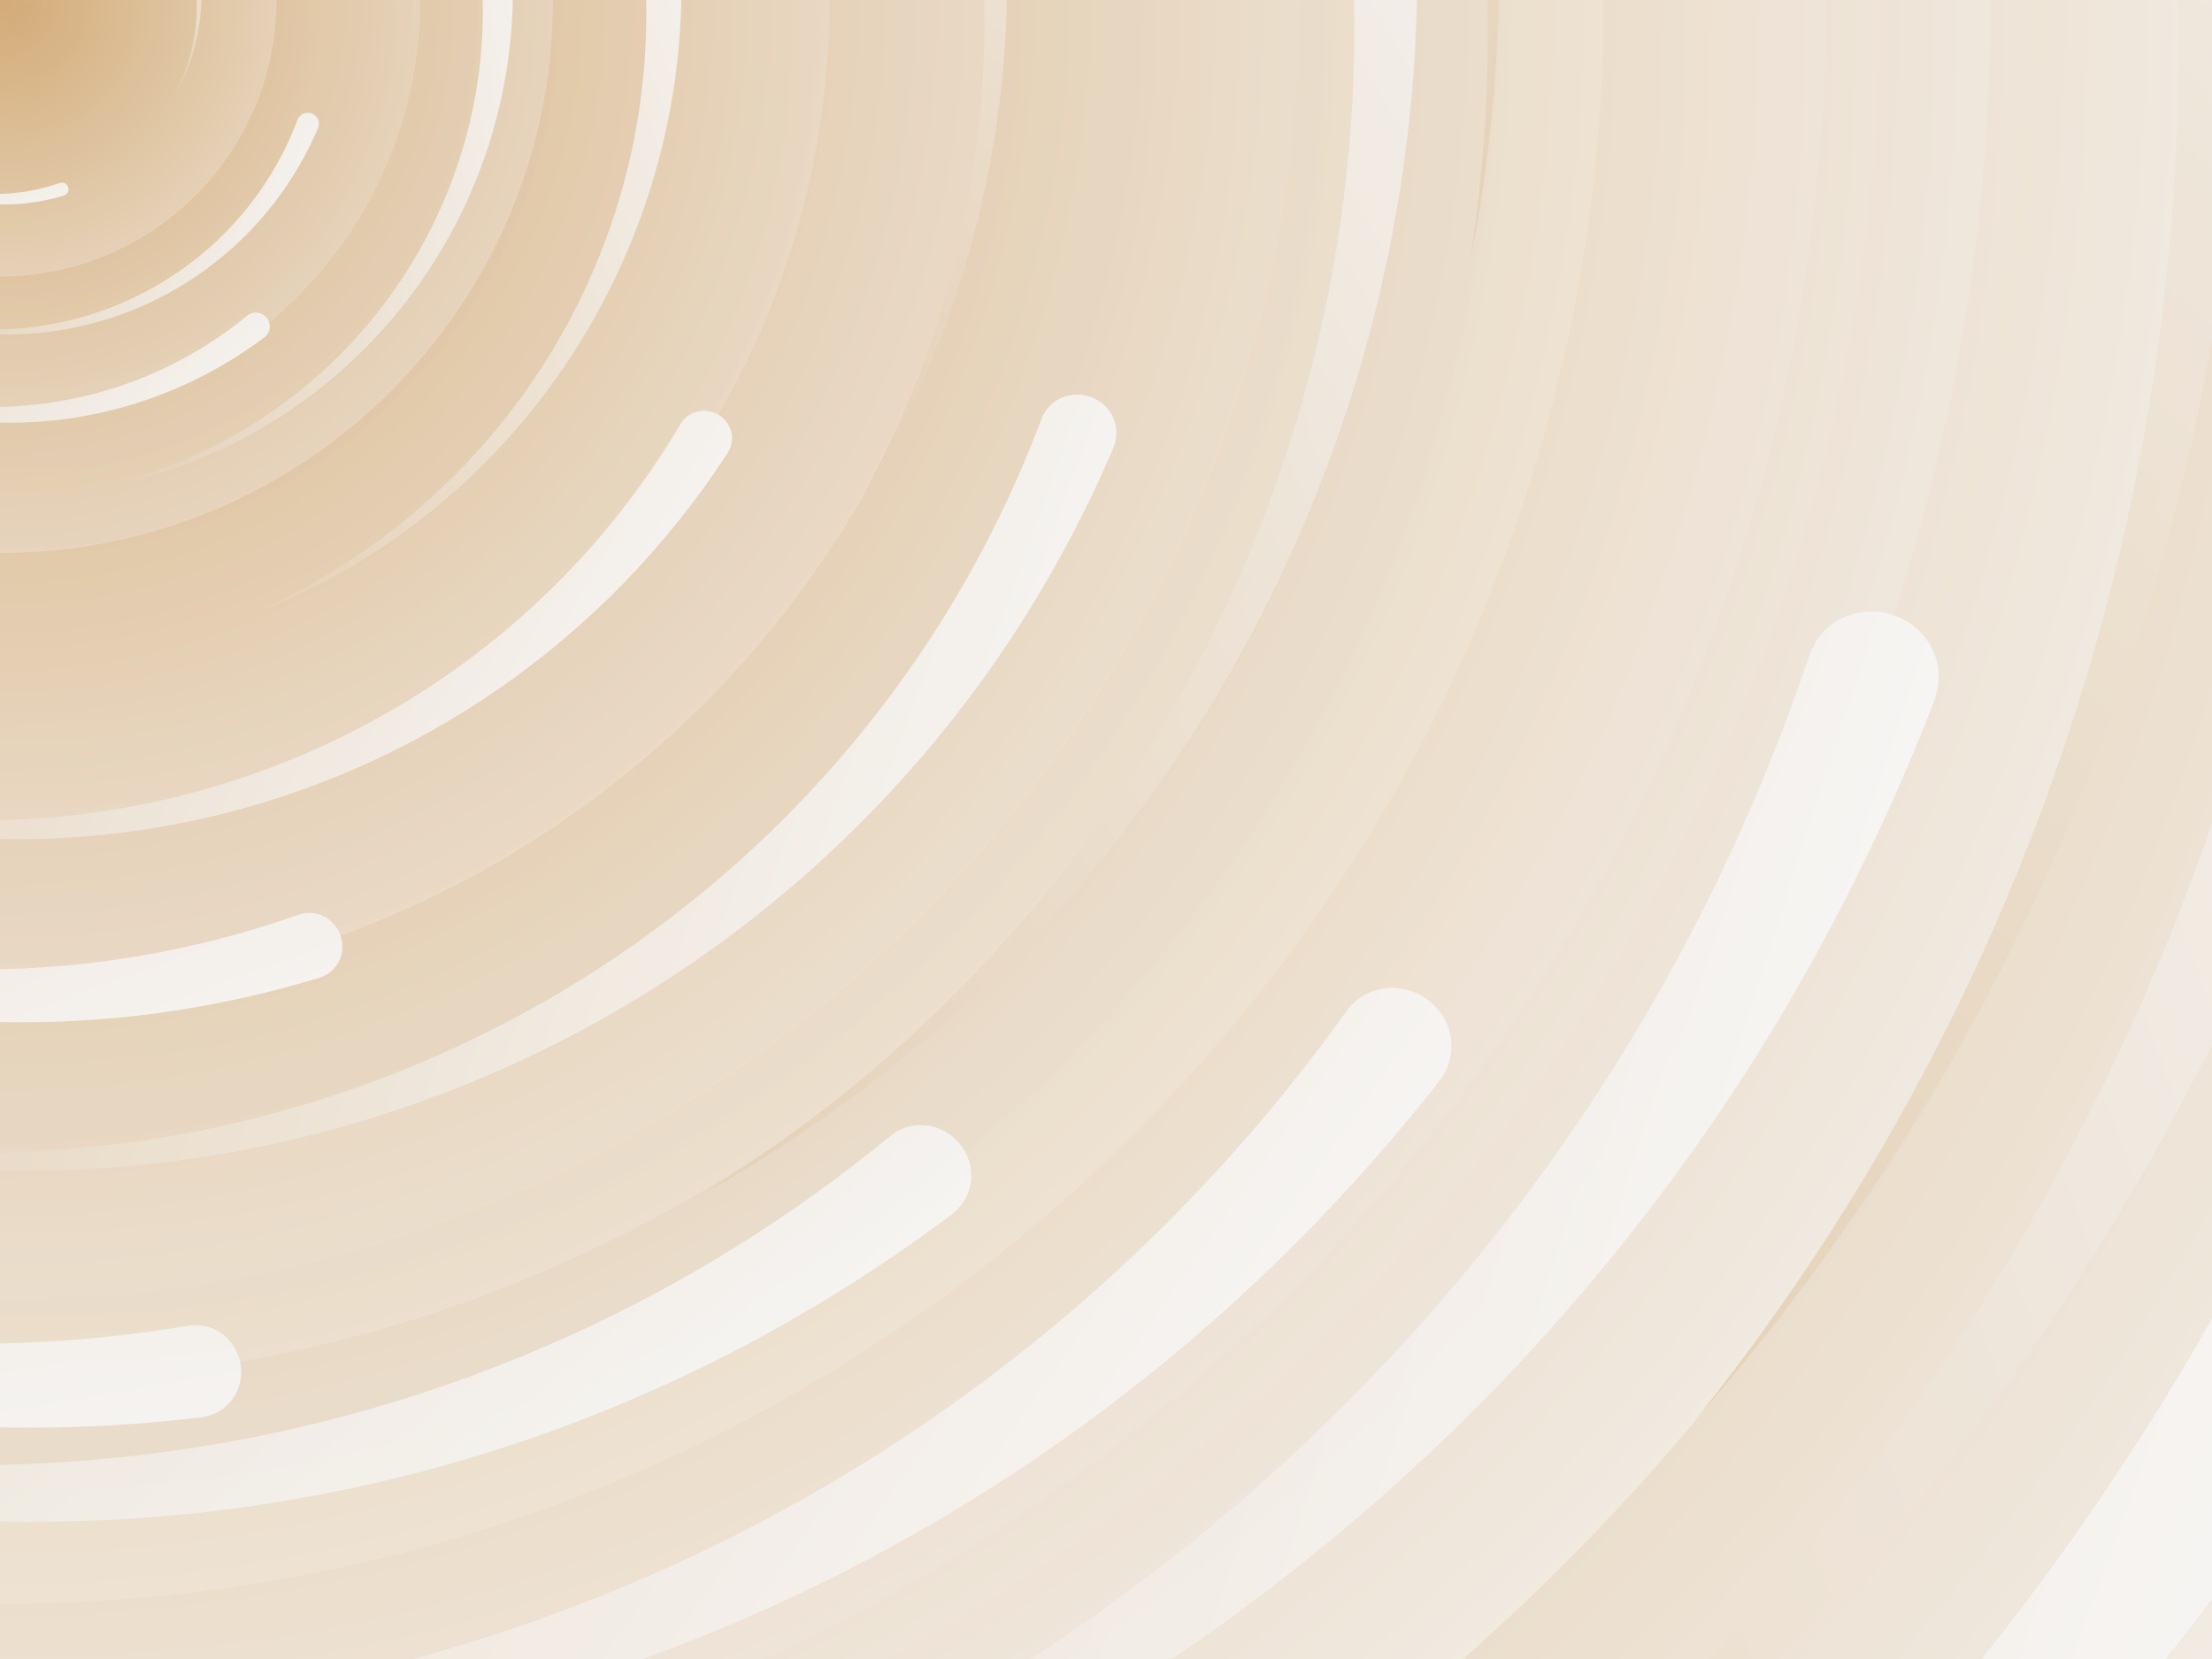
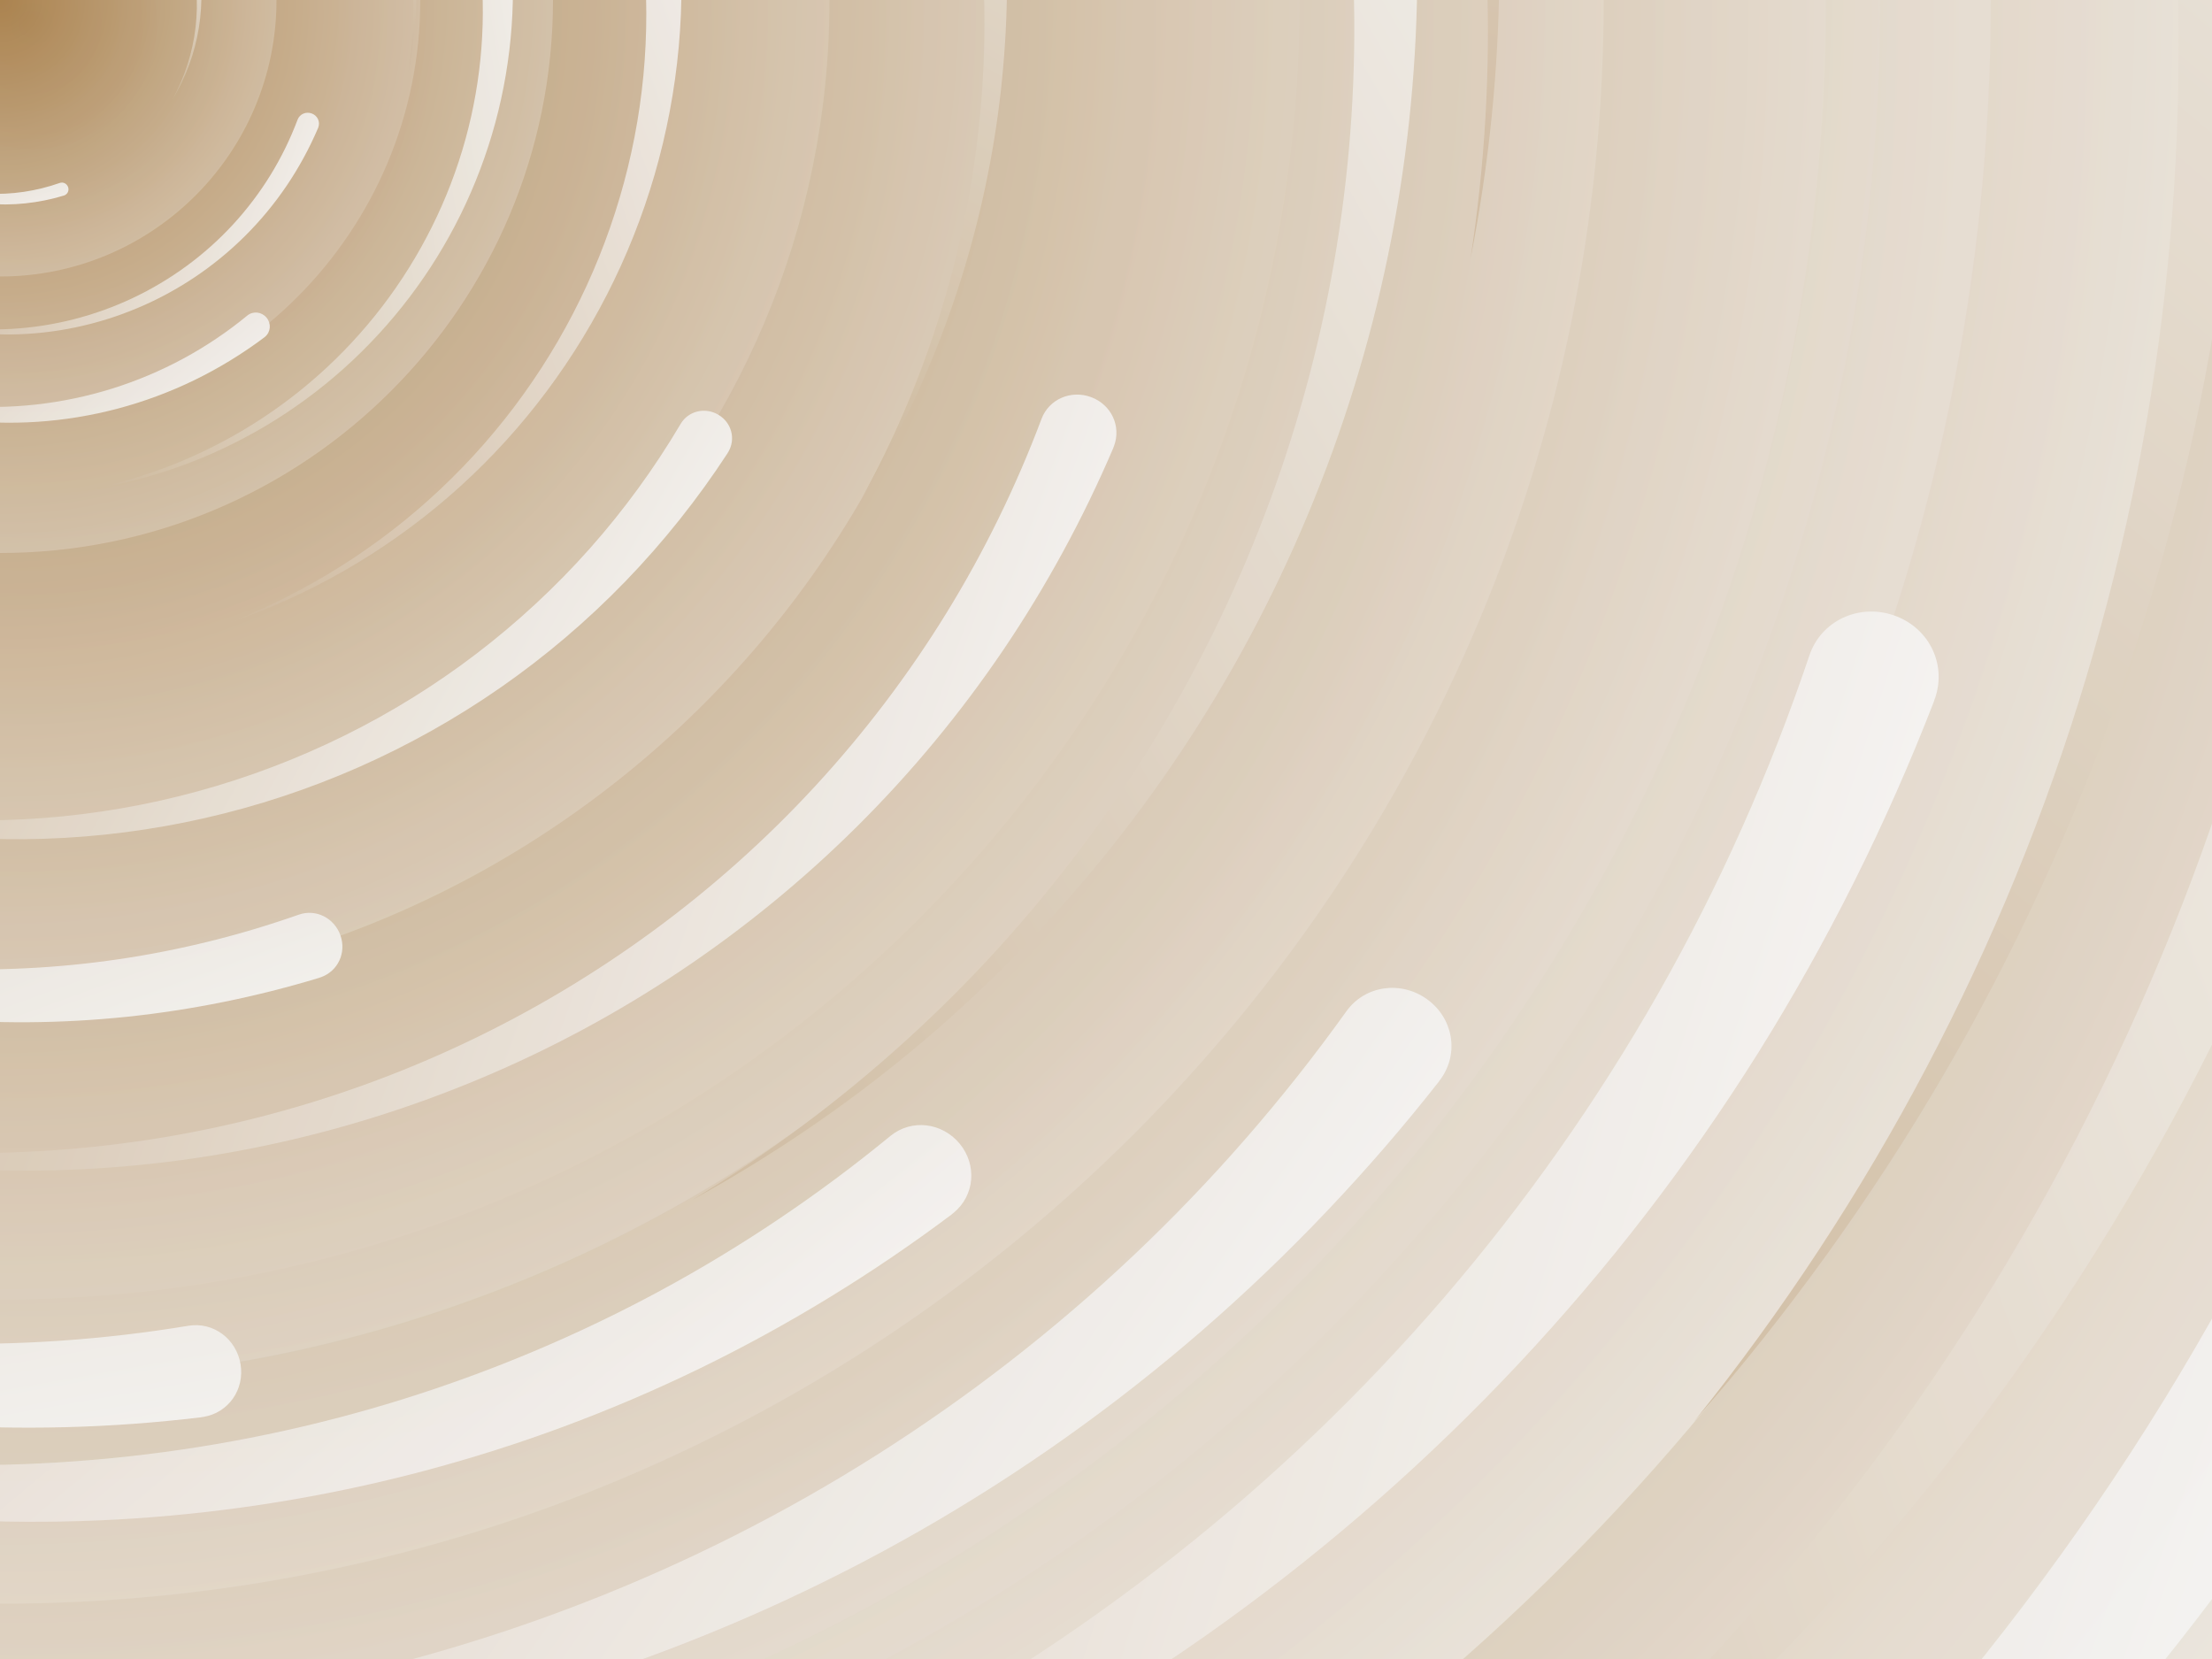
<svg xmlns="http://www.w3.org/2000/svg" viewBox="0 0 2000 1500">
  <rect fill="#F7F7F7" width="2000" height="1500" />
  <defs>
    <radialGradient id="a" gradientUnits="objectBoundingBox">
-       <stop offset="0" stop-color="#D3AB77" />
+       <stop offset="0" stop-color="#AB834F" />
      <stop offset="1" stop-color="#F7F7F7" />
    </radialGradient>
    <linearGradient id="b" gradientUnits="userSpaceOnUse" x1="0" y1="750" x2="1550" y2="750">
-       <stop offset="0" stop-color="#e5d1b7" />
+       <stop offset="0" stop-color="#d1bda3" />
      <stop offset="1" stop-color="#F7F7F7" />
    </linearGradient>
    <path id="s" fill="url(#b)" d="M1549.2 51.6c-5.4 99.1-20.2 197.6-44.2 293.6c-24.1 96-57.4 189.4-99.3 278.6c-41.9 89.2-92.4 174.1-150.3 253.3c-58 79.2-123.4 152.6-195.1 219c-71.7 66.4-149.6 125.8-232.2 177.2c-82.7 51.4-170.1 94.7-260.7 129.1c-90.6 34.4-184.4 60-279.5 76.3C192.6 1495 96.1 1502 0 1500c96.1-2.1 191.8-13.3 285.4-33.6c93.6-20.2 185-49.5 272.5-87.2c87.6-37.7 171.3-83.8 249.6-137.3c78.4-53.5 151.5-114.5 217.9-181.7c66.5-67.2 126.4-140.7 178.6-218.9c52.3-78.3 96.9-161.4 133-247.9c36.1-86.5 63.8-176.2 82.6-267.6c18.8-91.4 28.6-184.4 29.6-277.4c0.3-27.6 23.2-48.7 50.8-48.4s49.5 21.8 49.2 49.5c0 0.7 0 1.3-0.1 2L1549.2 51.6z" />
    <g id="g">
      <use href="#s" transform="scale(0.12) rotate(60)" />
      <use href="#s" transform="scale(0.2) rotate(10)" />
      <use href="#s" transform="scale(0.25) rotate(40)" />
      <use href="#s" transform="scale(0.3) rotate(-20)" />
      <use href="#s" transform="scale(0.4) rotate(-30)" />
      <use href="#s" transform="scale(0.5) rotate(20)" />
      <use href="#s" transform="scale(0.6) rotate(60)" />
      <use href="#s" transform="scale(0.7) rotate(10)" />
      <use href="#s" transform="scale(0.835) rotate(-40)" />
      <use href="#s" transform="scale(0.9) rotate(40)" />
      <use href="#s" transform="scale(1.05) rotate(25)" />
      <use href="#s" transform="scale(1.2) rotate(8)" />
      <use href="#s" transform="scale(1.333) rotate(-60)" />
      <use href="#s" transform="scale(1.45) rotate(-30)" />
      <use href="#s" transform="scale(1.6) rotate(10)" />
    </g>
  </defs>
  <g transform="rotate(0 0 0)">
    <g transform="rotate(0 0 0)">
      <circle fill="url(#a)" r="3000" />
      <g opacity="0.5">
        <circle fill="url(#a)" r="2000" />
        <circle fill="url(#a)" r="1800" />
        <circle fill="url(#a)" r="1700" />
        <circle fill="url(#a)" r="1651" />
        <circle fill="url(#a)" r="1450" />
        <circle fill="url(#a)" r="1250" />
        <circle fill="url(#a)" r="1175" />
        <circle fill="url(#a)" r="900" />
        <circle fill="url(#a)" r="750" />
        <circle fill="url(#a)" r="500" />
        <circle fill="url(#a)" r="380" />
        <circle fill="url(#a)" r="250" />
      </g>
      <g transform="rotate(0 0 0)">
        <use href="#g" transform="rotate(10)" />
        <use href="#g" transform="rotate(120)" />
        <use href="#g" transform="rotate(240)" />
      </g>
-       <circle fill-opacity="0.09" fill="url(#a)" r="3000" />
+       <circle fill-opacity="0.1" fill="url(#a)" r="3000" />
    </g>
  </g>
</svg>
